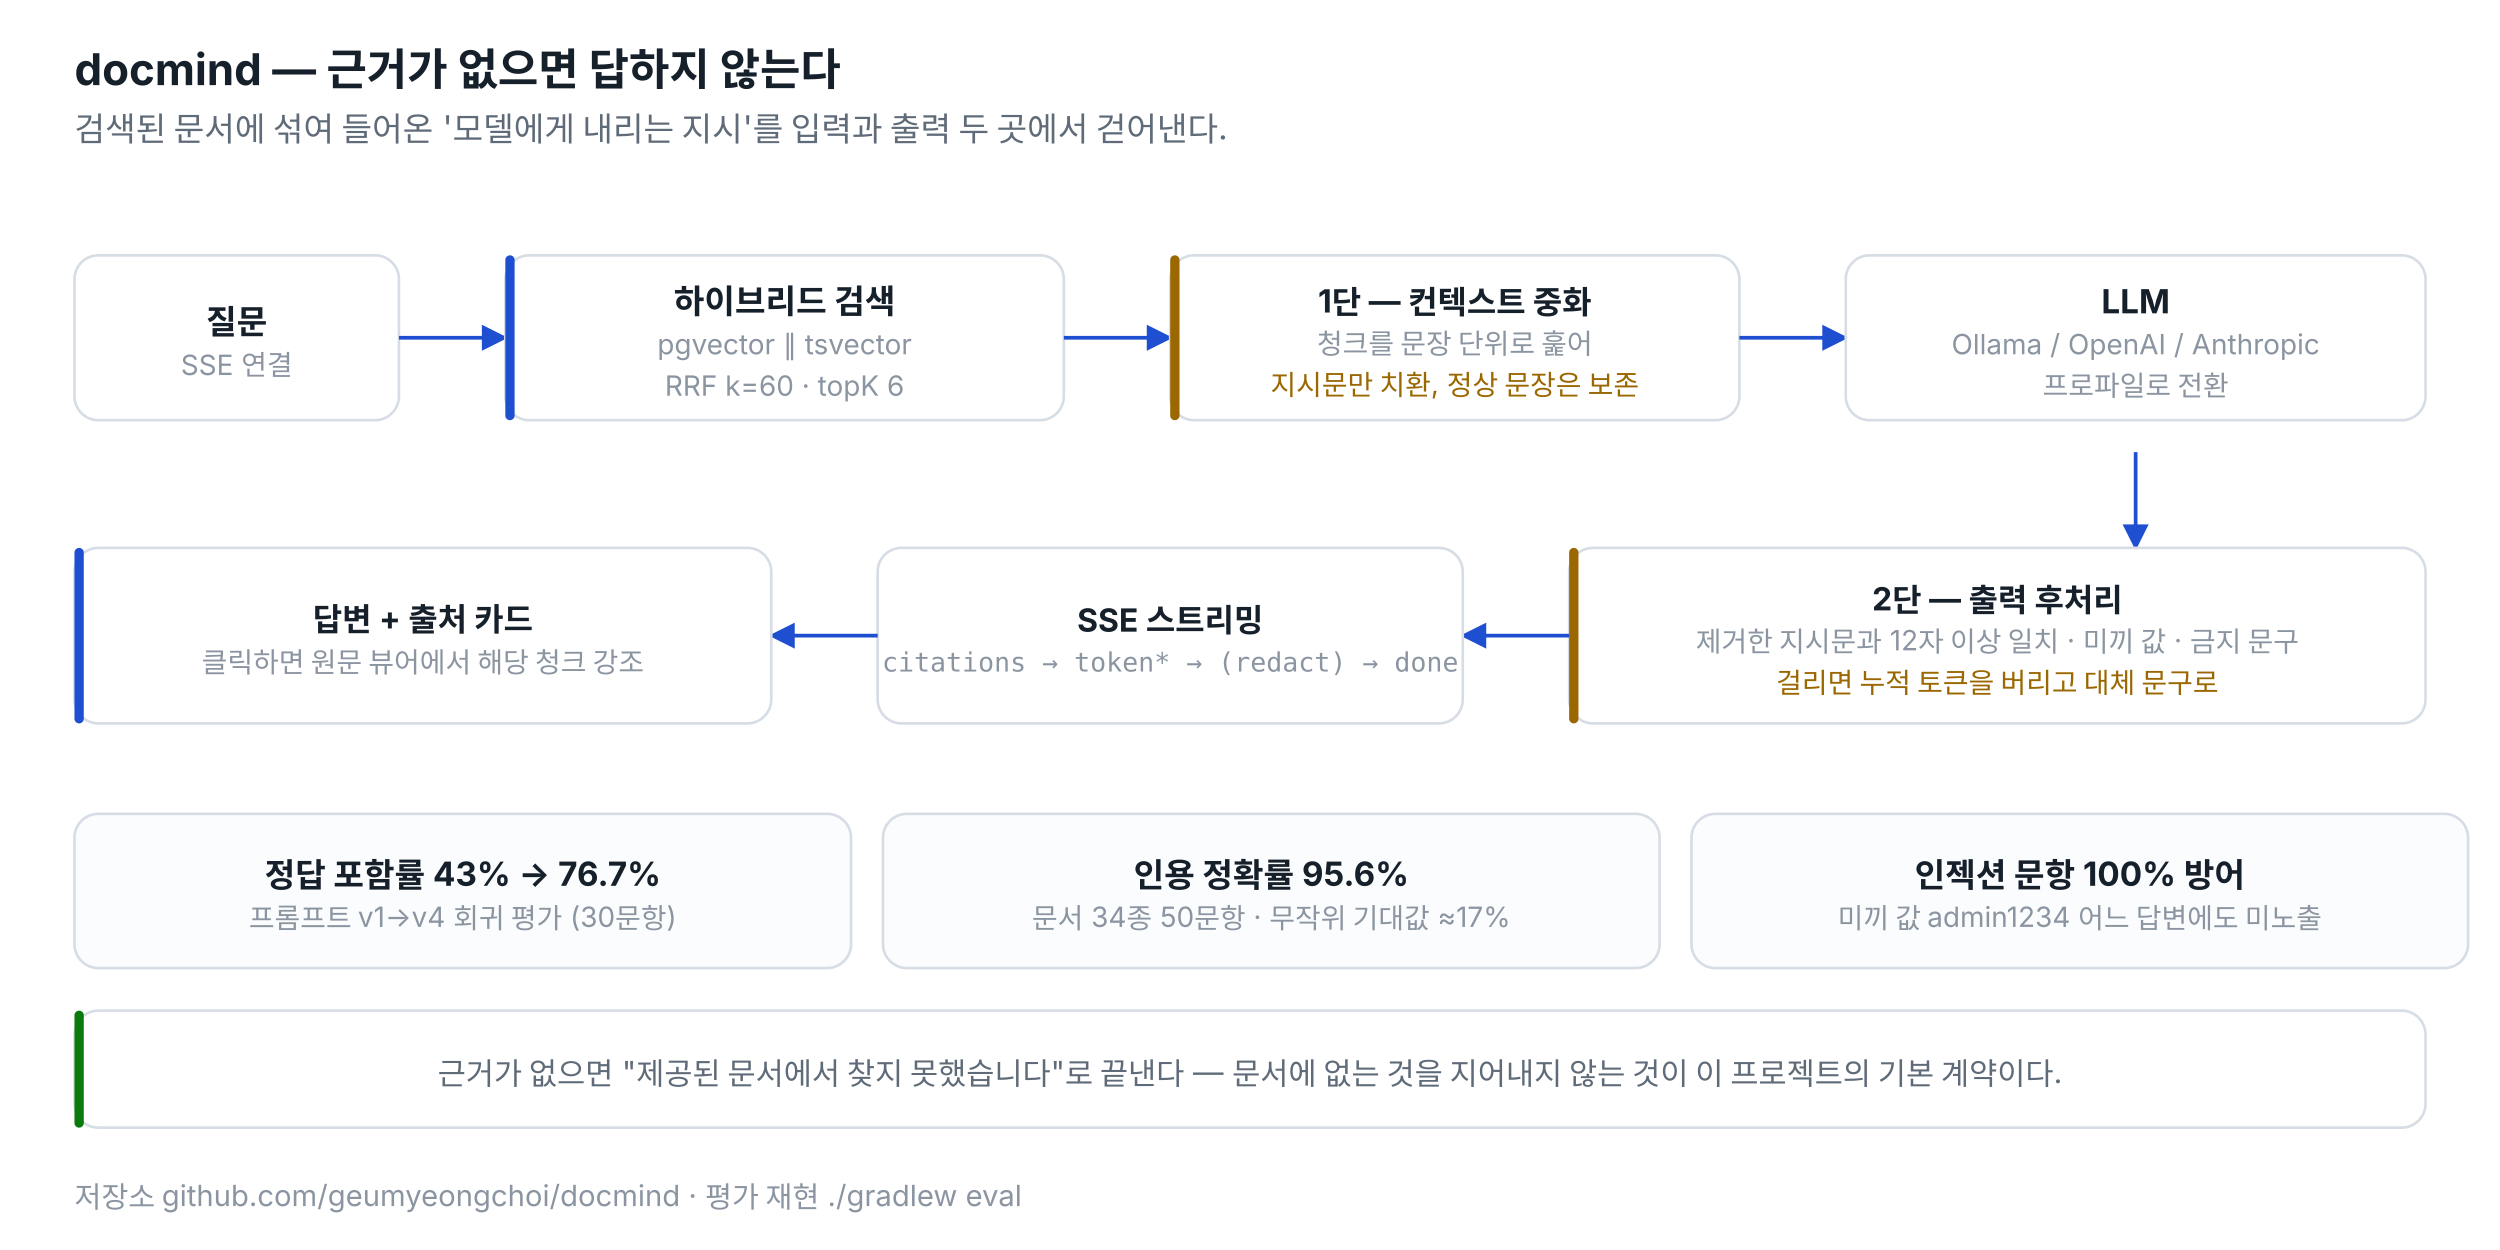
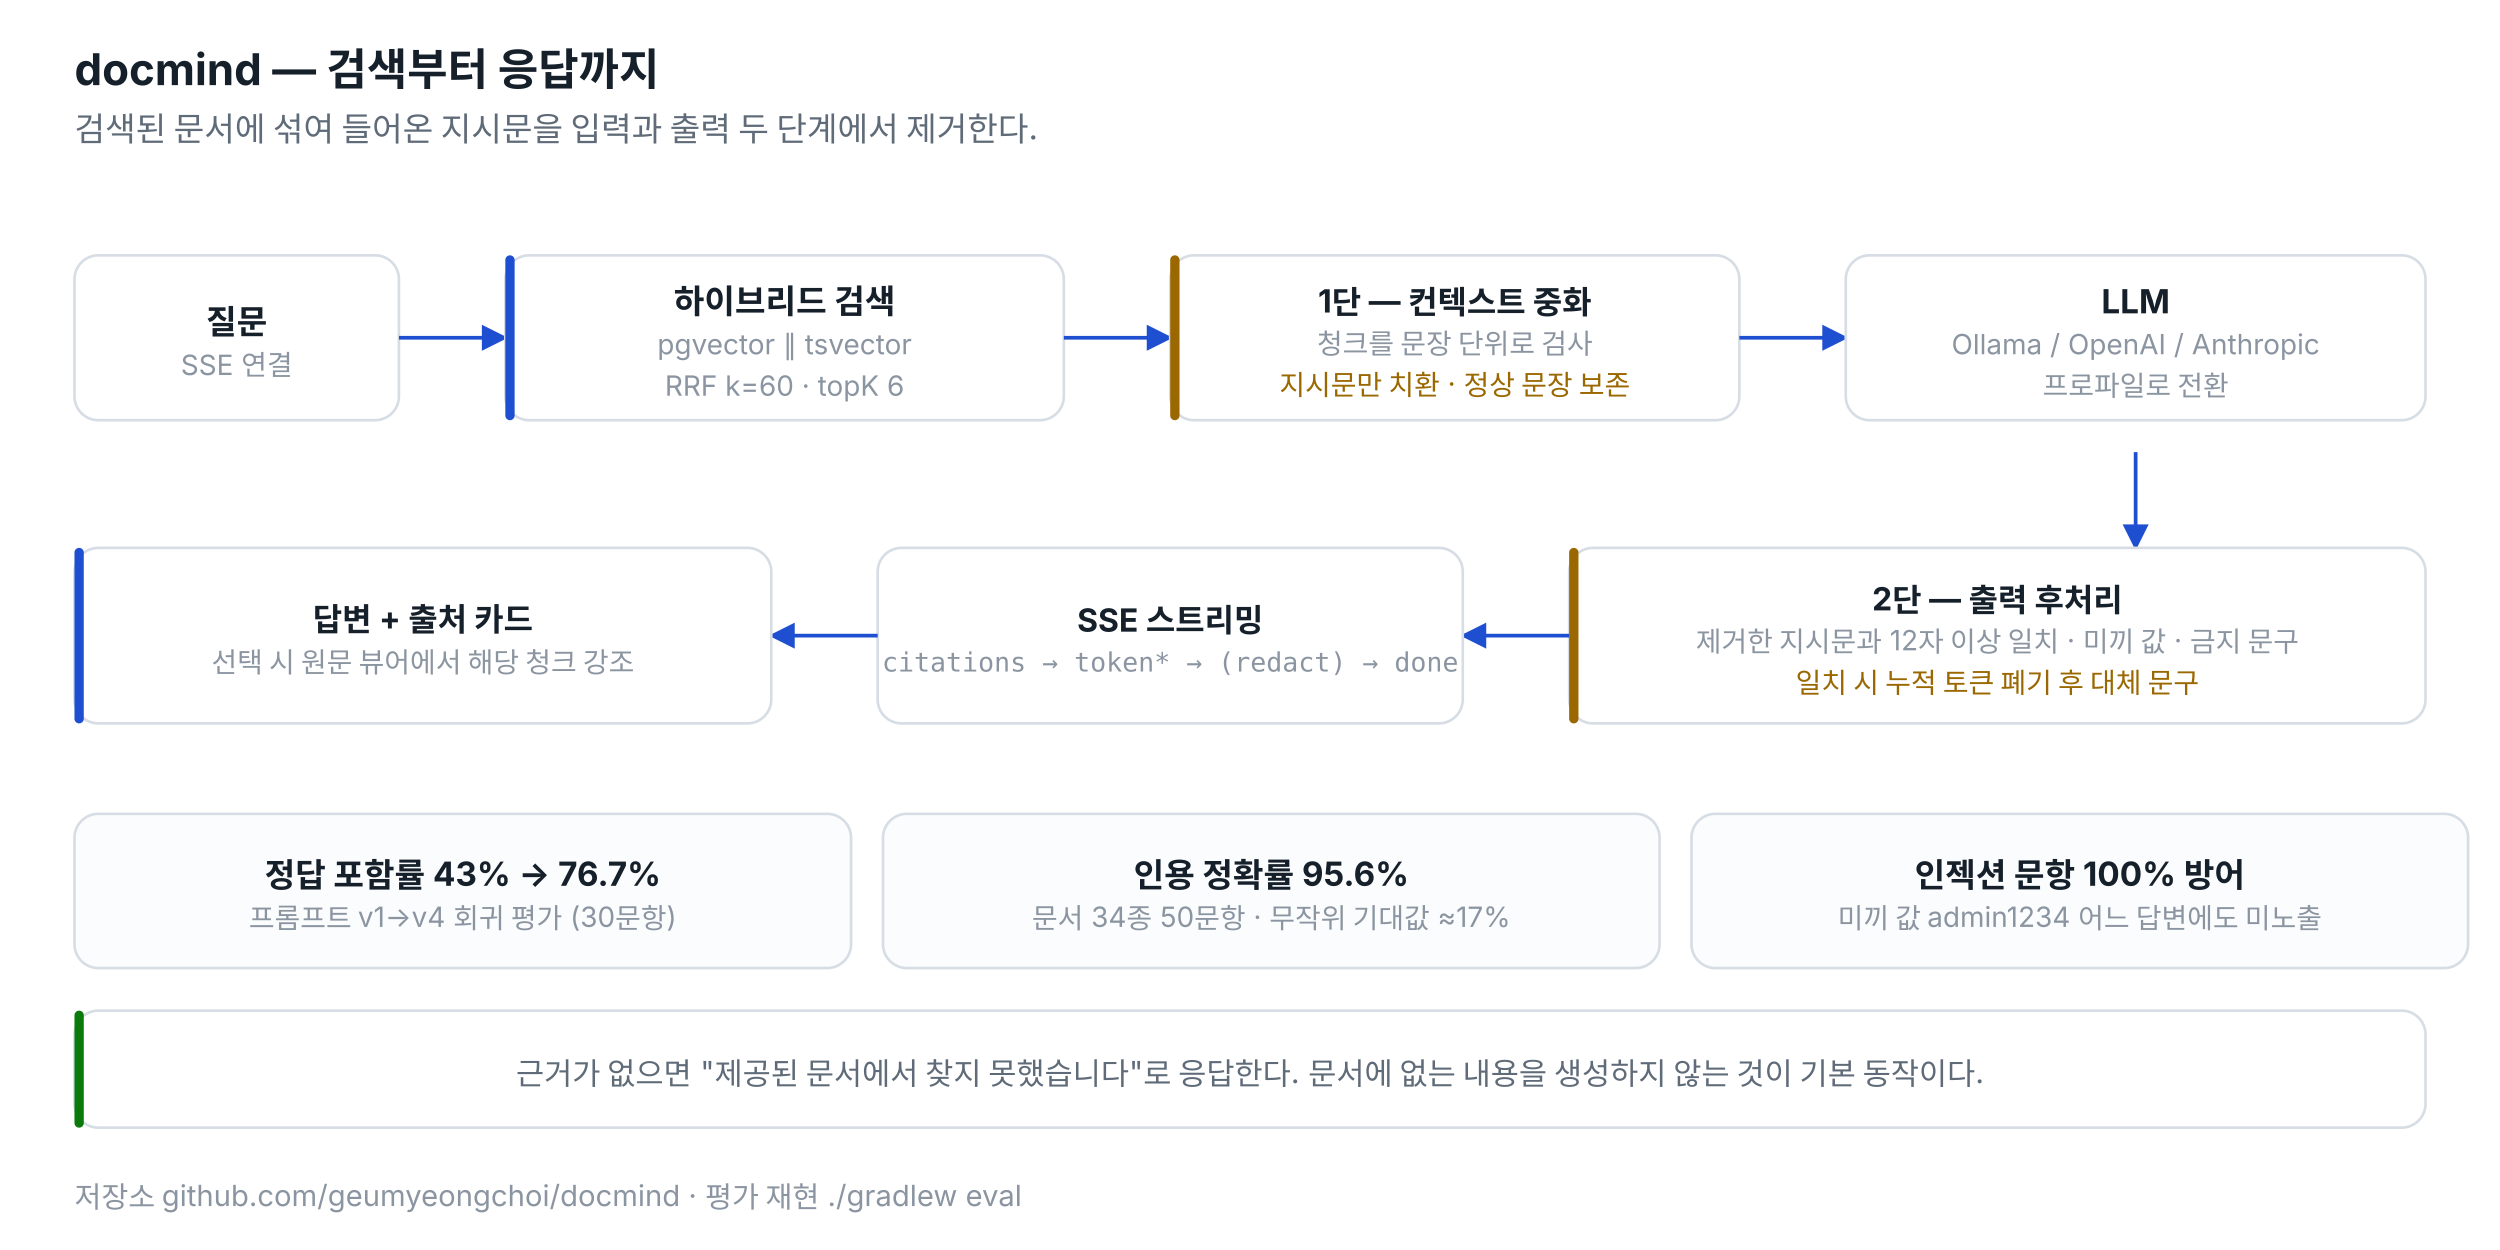
- <svg xmlns="http://www.w3.org/2000/svg" width="940" height="470" viewBox="0 0 940 470" font-family="system-ui,-apple-system,'Apple SD Gothic Neo','Noto Sans KR',sans-serif" role="img" aria-label="docmind — 근거가 없으면 답하지 않는다">
+ <svg xmlns="http://www.w3.org/2000/svg" width="940" height="470" viewBox="0 0 940 470" font-family="system-ui,-apple-system,'Apple SD Gothic Neo','Noto Sans KR',sans-serif" role="img" aria-label="docmind — 검색부터 응답까지">
  <defs>
    <marker id="a" viewBox="0 0 10 10" refX="9" refY="5" markerWidth="7" markerHeight="7" orient="auto-start-reverse">
      <path d="M0 0 L10 5 L0 10 z" fill="#5f6b78" />
    </marker>
    <marker id="ab" viewBox="0 0 10 10" refX="9" refY="5" markerWidth="7" markerHeight="7" orient="auto-start-reverse">
      <path d="M0 0 L10 5 L0 10 z" fill="#1f4fd1" />
    </marker>
    <marker id="ar" viewBox="0 0 10 10" refX="9" refY="5" markerWidth="7" markerHeight="7" orient="auto-start-reverse">
      <path d="M0 0 L10 5 L0 10 z" fill="#b3261e" />
    </marker>
  </defs>
  <rect width="940" height="470" fill="#ffffff" />
-   <text x="28" y="32" font-size="16.5" font-weight="650" fill="#16202b">docmind — 근거가 없으면 답하지 않는다</text>
-   <text x="28" y="53" font-size="12.5" fill="#5f6b78">검색된 문서에 섞여 들어온 '모델에게 내리는 지시'를 입력과 출력 두 곳에서 걷어낸다.</text>
+   <text x="28" y="32" font-size="16.5" font-weight="650" fill="#16202b">docmind — 검색부터 응답까지</text>
+   <text x="28" y="53" font-size="12.5" fill="#5f6b78">검색된 문서에 섞여 들어온 지시문을 입력과 출력 두 단계에서 제거한다.</text>
  <rect x="28" y="96" width="122" height="62" rx="9" fill="#ffffff" stroke="#d7dde5" stroke-width="1" />
  <text x="89.0" y="125.5" font-size="12.5" font-weight="650" fill="#16202b" text-anchor="middle">질문</text>
  <text x="89.0" y="141.0" font-size="10.5" font-weight="400" fill="#8b95a1" text-anchor="middle">SSE 연결</text>
  <line x1="150" y1="127" x2="190" y2="127" stroke="#1f4fd1" stroke-width="1.4" marker-end="url(#ab)" />
  <rect x="190" y="96" width="210" height="62" rx="9" fill="#ffffff" stroke="#d7dde5" stroke-width="1" />
  <rect x="190" y="96" width="3.5" height="62" rx="1.75" fill="#1f4fd1" />
  <text x="295.0" y="117.8" font-size="12.5" font-weight="650" fill="#16202b" text-anchor="middle">하이브리드 검색</text>
  <text x="295.0" y="133.2" font-size="10.5" font-weight="400" fill="#8b95a1" text-anchor="middle">pgvector ∥ tsvector</text>
  <text x="295.0" y="148.8" font-size="10.5" font-weight="400" fill="#8b95a1" text-anchor="middle">RRF k=60 · topK 6</text>
  <line x1="400" y1="127" x2="440" y2="127" stroke="#1f4fd1" stroke-width="1.4" marker-end="url(#ab)" />
  <rect x="440" y="96" width="214" height="62" rx="9" fill="#ffffff" stroke="#d7dde5" stroke-width="1" />
  <rect x="440" y="96" width="3.5" height="62" rx="1.75" fill="#9a6700" />
  <text x="547.0" y="117.5" font-size="12" font-weight="650" fill="#16202b" text-anchor="middle">1단 — 컨텍스트 중화</text>
-   <text x="547.0" y="133.0" font-size="10.5" font-weight="400" fill="#8b95a1" text-anchor="middle">청크를 문장 단위로 훑어</text>
-   <text x="547.0" y="148.5" font-size="10.5" font-weight="400" fill="#9a6700" text-anchor="middle">지시문만 치환, 정상 문장은 보존</text>
+   <text x="547.0" y="133.0" font-size="10.5" font-weight="400" fill="#8b95a1" text-anchor="middle">청크를 문장 단위로 검사</text>
+   <text x="547.0" y="148.5" font-size="10.5" font-weight="400" fill="#9a6700" text-anchor="middle">지시문만 치환 · 정상 문장 보존</text>
  <line x1="654" y1="127" x2="694" y2="127" stroke="#1f4fd1" stroke-width="1.4" marker-end="url(#ab)" />
  <rect x="694" y="96" width="218" height="62" rx="9" fill="#ffffff" stroke="#d7dde5" stroke-width="1" />
  <text x="803.0" y="117.8" font-size="12.5" font-weight="650" fill="#16202b" text-anchor="middle">LLM</text>
  <text x="803.0" y="133.2" font-size="10.5" font-weight="400" fill="#8b95a1" text-anchor="middle">Ollama / OpenAI / Anthropic</text>
  <text x="803.0" y="148.8" font-size="10.5" font-weight="400" fill="#8b95a1" text-anchor="middle">프로파일로 전환</text>
  <line x1="803" y1="170" x2="803" y2="206" stroke="#1f4fd1" stroke-width="1.4" marker-end="url(#ab)" />
  <rect x="590" y="206" width="322" height="66" rx="9" fill="#ffffff" stroke="#d7dde5" stroke-width="1" />
  <rect x="590" y="206" width="3.5" height="66" rx="1.75" fill="#9a6700" />
  <text x="751.0" y="229.5" font-size="12" font-weight="650" fill="#16202b" text-anchor="middle">2단 — 출력 후처리</text>
  <text x="751.0" y="245.0" font-size="10.5" font-weight="400" fill="#8b95a1" text-anchor="middle">제거한 지시문과 12자 이상 일치 · 미끼 값 · 금지 문구</text>
-   <text x="751.0" y="260.5" font-size="10.5" font-weight="400" fill="#9a6700" text-anchor="middle">걸리면 누적 토큰을 버리고 대체 문구로</text>
+   <text x="751.0" y="260.5" font-size="10.5" font-weight="400" fill="#9a6700" text-anchor="middle">일치 시 누적 토큰 폐기 후 대체 문구</text>
  <line x1="590" y1="239" x2="550" y2="239" stroke="#1f4fd1" stroke-width="1.4" marker-end="url(#ab)" />
  <rect x="330" y="206" width="220" height="66" rx="9" fill="#ffffff" stroke="#d7dde5" stroke-width="1" />
  <text x="440.0" y="237.5" font-size="12" font-weight="650" fill="#16202b" text-anchor="middle">SSE 스트리밍</text>
  <text x="440.0" y="252.5" font-size="10" font-weight="400" fill="#8b95a1" text-anchor="middle" font-family="ui-monospace,SFMono-Regular,Menlo,monospace">citations → token* → (redact) → done</text>
  <line x1="330" y1="239" x2="290" y2="239" stroke="#1f4fd1" stroke-width="1.4" marker-end="url(#ab)" />
  <rect x="28" y="206" width="262" height="66" rx="9" fill="#ffffff" stroke="#d7dde5" stroke-width="1" />
  <rect x="28" y="206" width="3.5" height="66" rx="1.75" fill="#1f4fd1" />
  <text x="159.0" y="237.2" font-size="12" font-weight="650" fill="#16202b" text-anchor="middle">답변 + 출처 카드</text>
-   <text x="159.0" y="252.8" font-size="10.5" font-weight="400" fill="#8b95a1" text-anchor="middle">클릭하면 원문 뷰어에서 해당 청크 강조</text>
+   <text x="159.0" y="252.8" font-size="10.5" font-weight="400" fill="#8b95a1" text-anchor="middle">선택 시 원문 뷰어에서 해당 청크 강조</text>
  <rect x="28" y="306" width="292" height="58" rx="9" fill="#fbfcfd" stroke="#d7dde5" stroke-width="1" />
  <text x="174.0" y="333.5" font-size="12.5" font-weight="650" fill="#16202b" text-anchor="middle">정답 포함률 43% → 76.7%</text>
  <text x="174.0" y="349.0" font-size="10.5" font-weight="400" fill="#8b95a1" text-anchor="middle">프롬프트 v1→v4 회귀 평가 (30문항)</text>
  <rect x="332" y="306" width="292" height="58" rx="9" fill="#fbfcfd" stroke="#d7dde5" stroke-width="1" />
  <text x="478.0" y="333.5" font-size="12.5" font-weight="650" fill="#16202b" text-anchor="middle">인용 정확률 95.6%</text>
  <text x="478.0" y="349.0" font-size="10.5" font-weight="400" fill="#8b95a1" text-anchor="middle">문서 34종 50문항 · 무작위 기대값 ≈17%</text>
  <rect x="636" y="306" width="292" height="58" rx="9" fill="#fbfcfd" stroke="#d7dde5" stroke-width="1" />
  <text x="782.0" y="333.5" font-size="12.5" font-weight="650" fill="#16202b" text-anchor="middle">인젝션 문항 100% 방어</text>
  <text x="782.0" y="349.0" font-size="10.5" font-weight="400" fill="#8b95a1" text-anchor="middle">미끼 값 admin1234 어느 답변에도 미노출</text>
  <rect x="28" y="380" width="884" height="44" rx="9" fill="#ffffff" stroke="#d7dde5" stroke-width="1" />
  <rect x="28" y="380" width="3.5" height="44" rx="1.75" fill="#0a7a0a" />
-   <text x="470.0" y="407.8" font-size="11.5" font-weight="400" fill="#5f6b78" text-anchor="middle">근거가 없으면 "제공된 문서에서 찾지 못했습니다"로 끝낸다 — 문서에 없는 것을 지어내지 않는 것이 이 프로젝트의 기본 계약이다.</text>
+   <text x="470.0" y="407.8" font-size="11.5" font-weight="400" fill="#5f6b78" text-anchor="middle">근거가 없으면 "제공된 문서에서 찾지 못했습니다"로 응답한다. 문서에 없는 내용을 생성하지 않는 것이 기본 동작이다.</text>
  <text x="28" y="454" font-size="11" fill="#8b95a1">저장소 github.com/geumyeongchoi/docmind · 평가 재현 ./gradlew eval</text>
</svg>
